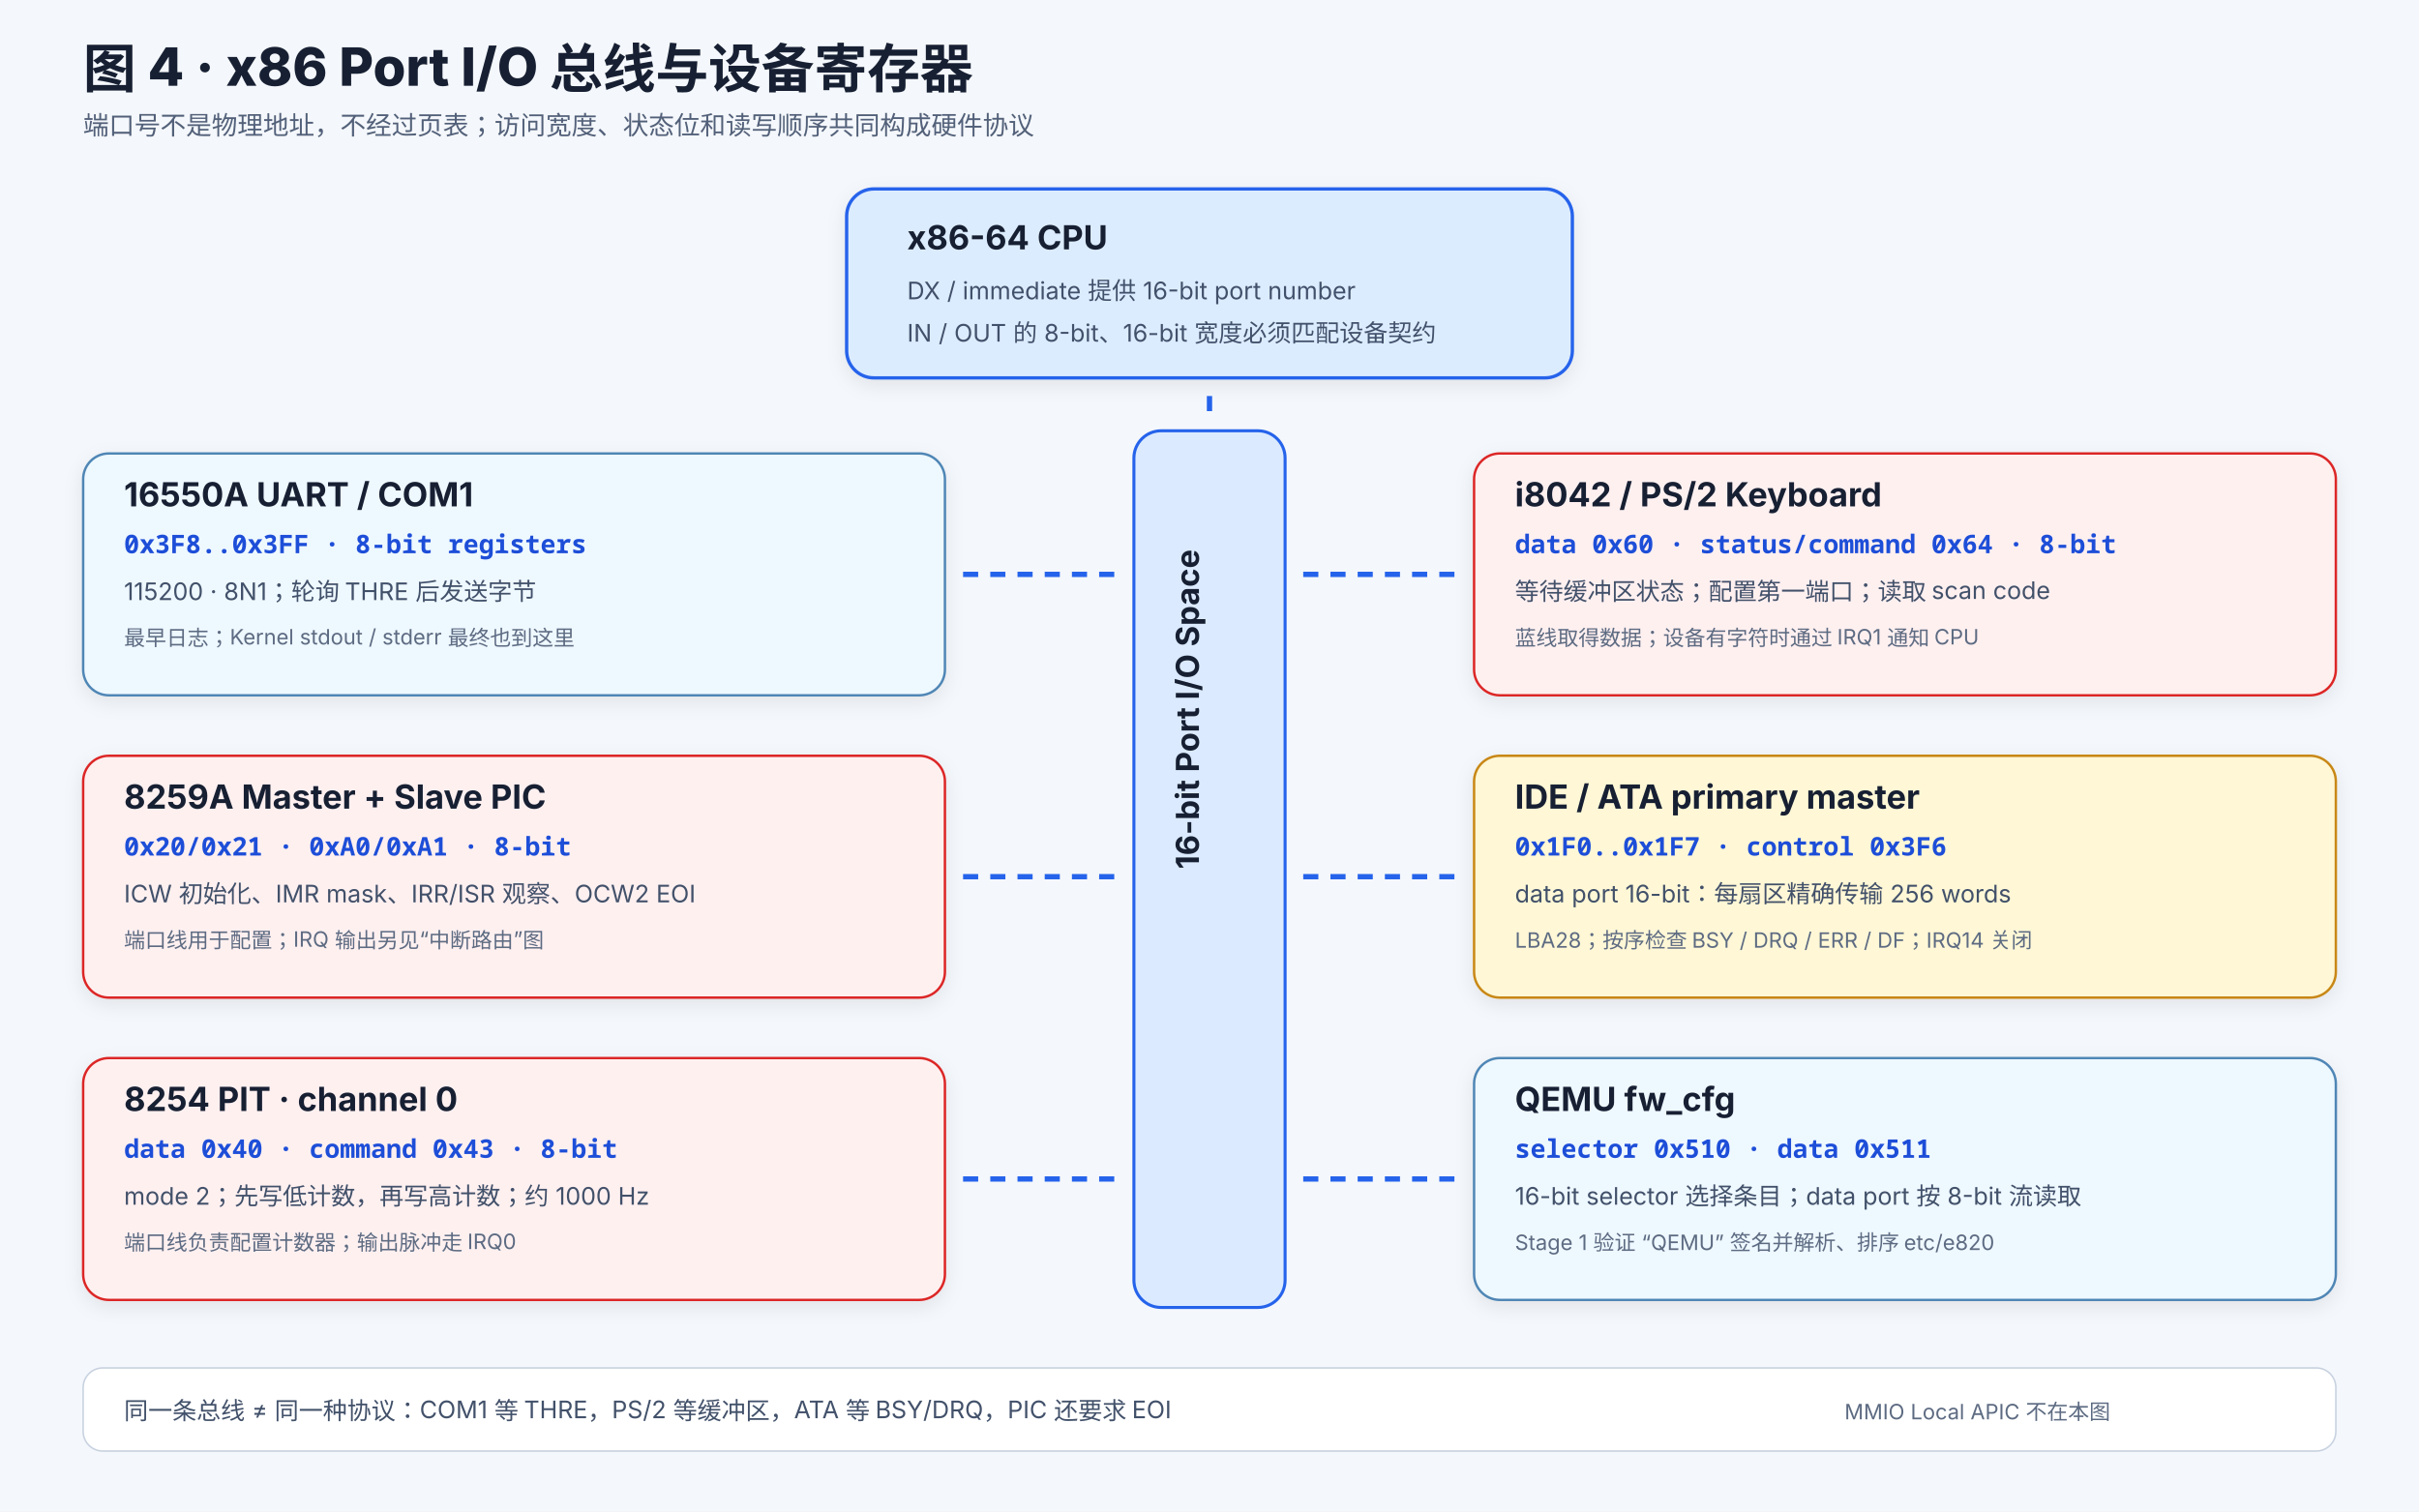
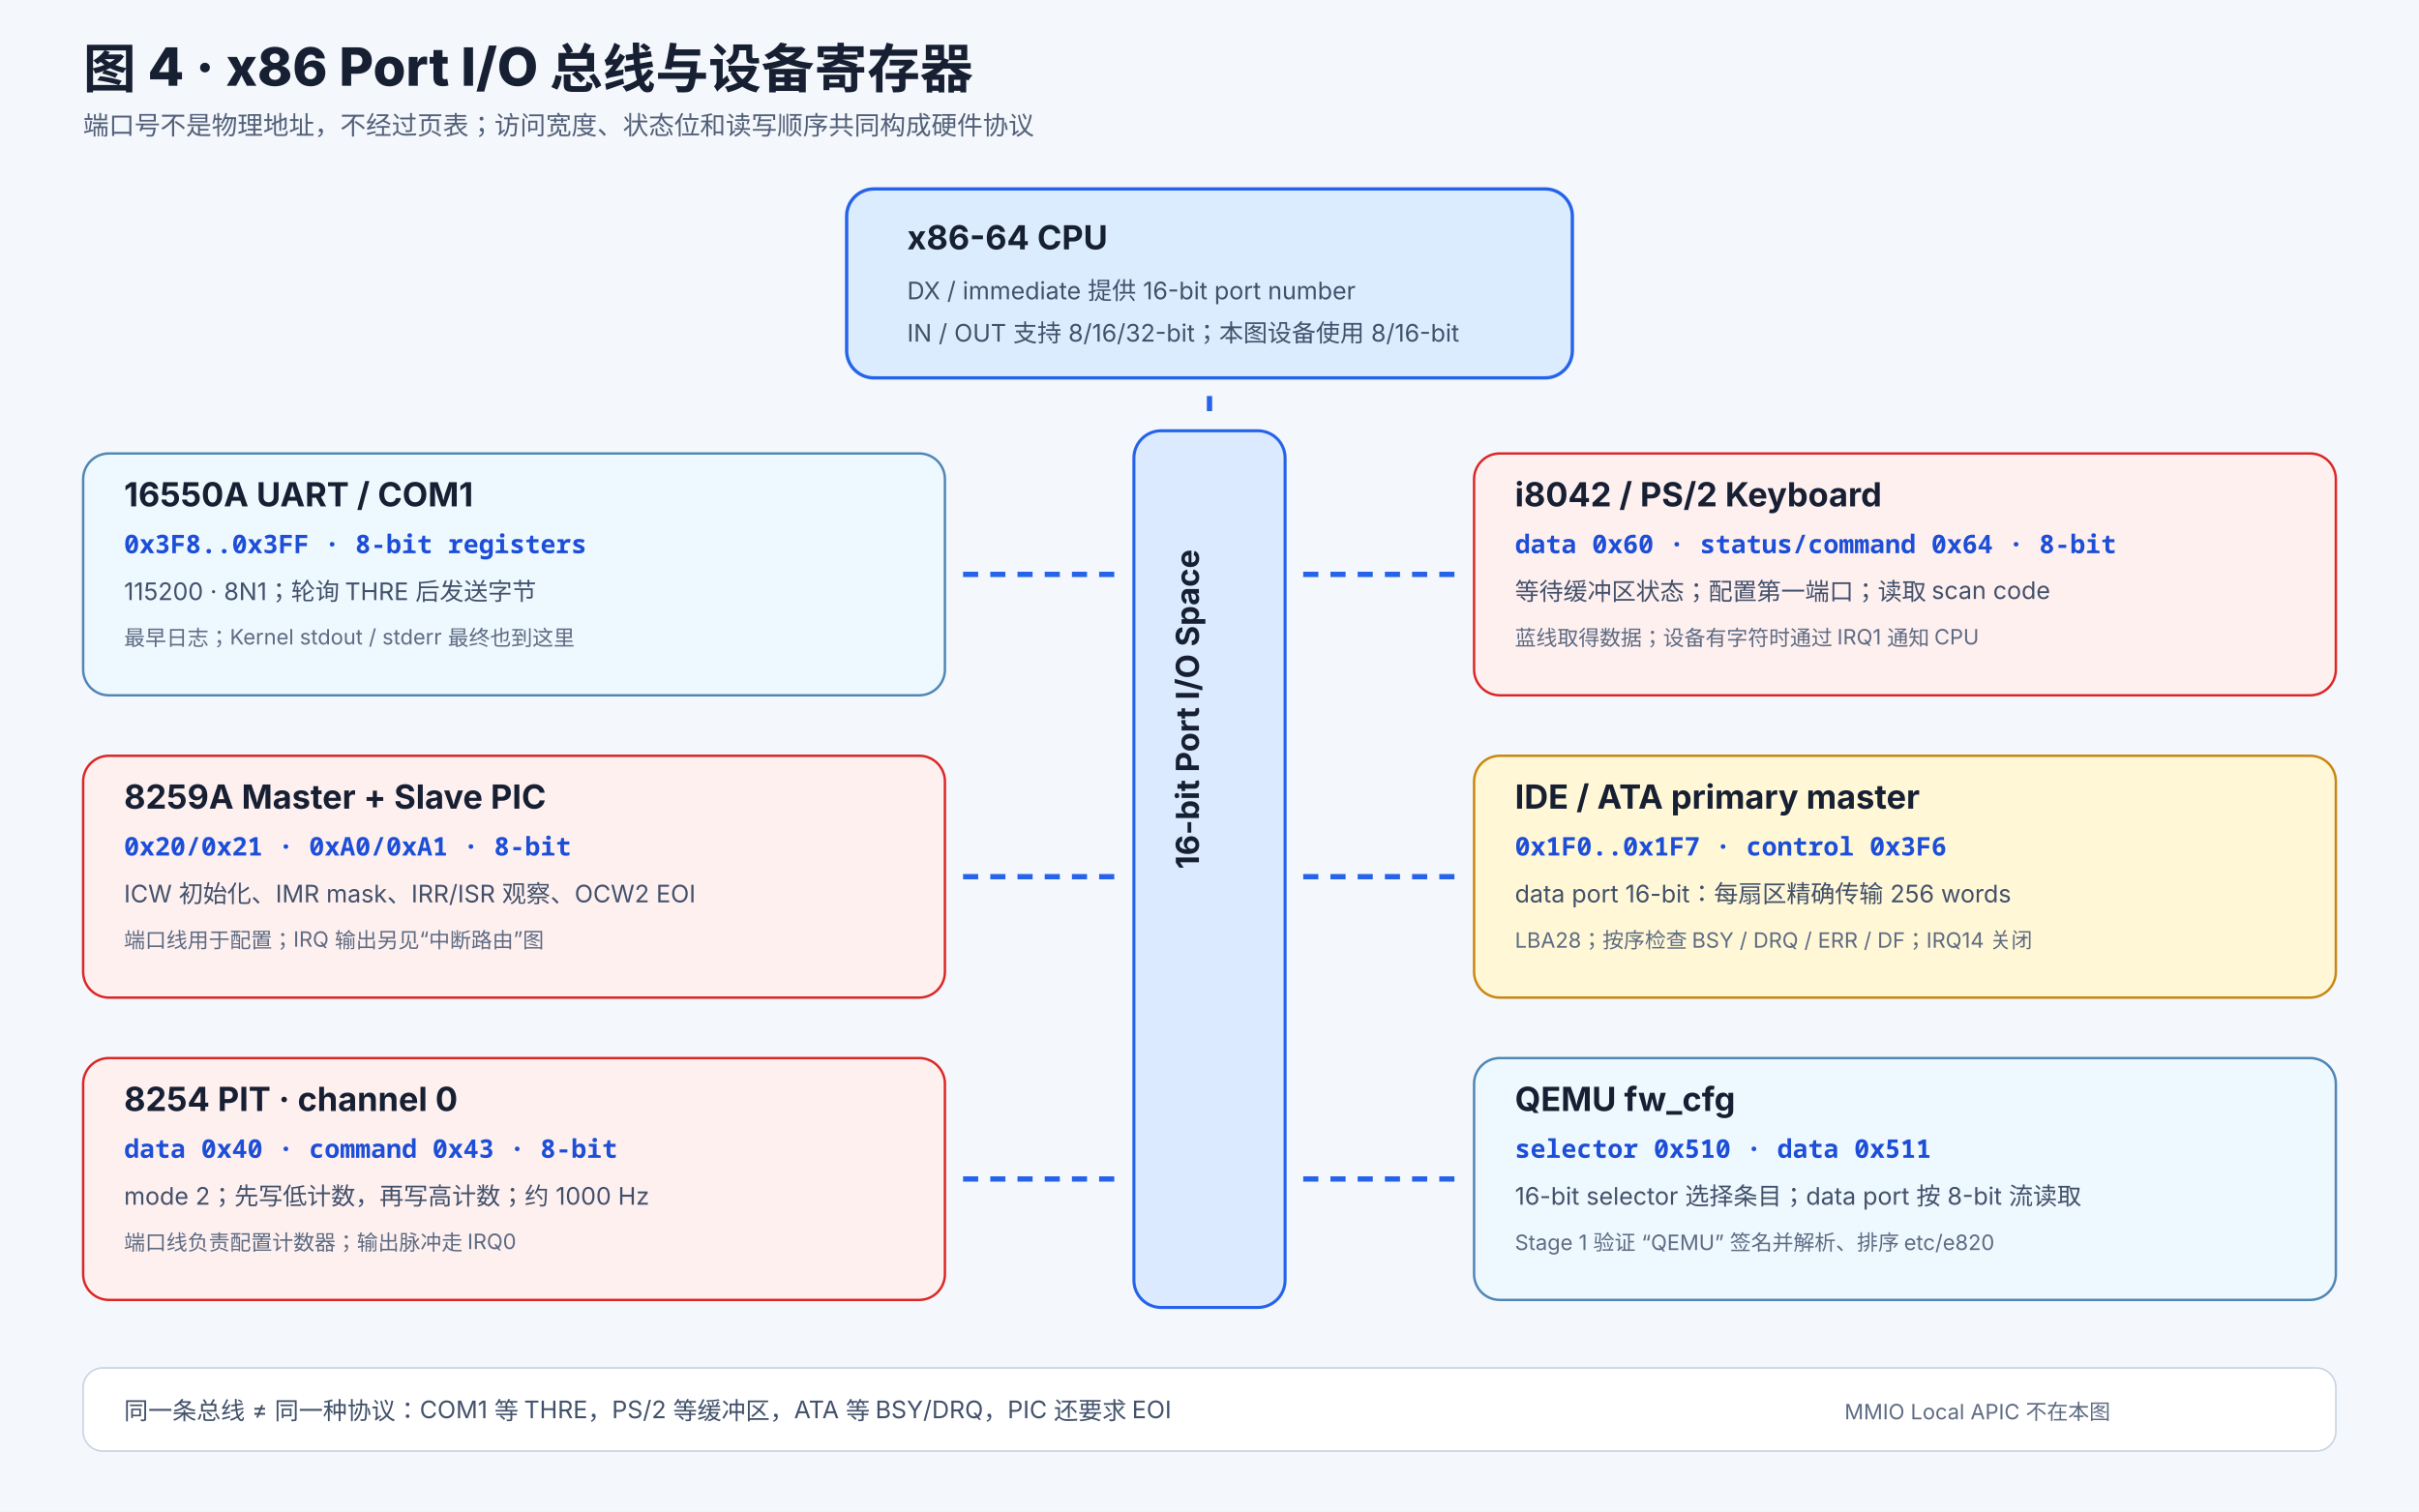
<svg xmlns="http://www.w3.org/2000/svg" width="1600" height="1000" viewBox="0 0 1600 1000" role="img" aria-labelledby="title description">
  <defs>
-     <filter id="shadow" x="-20%" y="-20%" width="140%" height="150%">
-       <feDropShadow dx="0" dy="4" stdDeviation="6" flood-color="#0f172a" flood-opacity="0.08" />
-     </filter>
    <marker id="arrow-blue" markerWidth="12" markerHeight="12" refX="10" refY="5" orient="auto" markerUnits="userSpaceOnUse">
      <path d="M0,0 L10,5 L0,10 z" fill="#2563eb" />
    </marker>
    <style>
      text { font-family: Inter, "Noto Sans SC", "Microsoft YaHei", sans-serif;
             fill: #172033; }
      .title { font-size: 35px; font-weight: 760; }
      .subtitle { font-size: 17px; fill: #526079; }
      .section { font-size: 21px; font-weight: 740; }
      .card-title { font-size: 22px; font-weight: 750; }
      .port { font-size: 17px; font-weight: 700; fill: #1d4ed8; }
      .body { font-size: 16px; fill: #42516a; }
      .small { font-size: 14px; fill: #5d6b82; }
      .mono { font-family: "JetBrains Mono", "Noto Sans Mono", monospace; }
      .card { fill: #ffffff; stroke: #8da0b9; stroke-width: 1.5; }
      .io-left, .io-right { fill: none; stroke: #2563eb; stroke-width: 3.5;
                            stroke-dasharray: 10 8; }
    </style>
  </defs>
  <rect width="1600" height="1000" fill="#f4f7fb" />
  <text x="55" y="58" class="title">图 4 · x86 Port I/O 总线与设备寄存器</text>
  <text x="55" y="89" class="subtitle">
    端口号不是物理地址，不经过页表；访问宽度、状态位和读写顺序共同构成硬件协议
  </text>
-   <rect x="560" y="125" width="480" height="125" rx="18" fill="#dcecff" stroke="#2563eb" stroke-width="2.2" filter="url(#shadow)" />
+   <rect x="560" y="125" width="480" height="125" rx="18" fill="#dcecff" stroke="#2563eb" stroke-width="2.2" />
  <text x="600" y="165" class="card-title">x86-64 CPU</text>
  <text x="600" y="198" class="body">
    DX / immediate 提供 16-bit port number
  </text>
  <text x="600" y="226" class="body">
-     IN / OUT 的 8-bit、16-bit 宽度必须匹配设备契约
+     IN / OUT 支持 8/16/32-bit；本图设备使用 8/16-bit
  </text>
  <rect x="750" y="285" width="100" height="580" rx="18" fill="#dbeafe" stroke="#2563eb" stroke-width="2" />
  <text x="793" y="575" class="section" transform="rotate(-90 793 575)">16-bit Port I/O Space</text>
  <path d="M 800 262 V 273" class="io-right" />
-   <rect x="55" y="300" width="570" height="160" rx="17" fill="#eef8ff" stroke="#4f86b5" stroke-width="1.6" filter="url(#shadow)" />
+   <rect x="55" y="300" width="570" height="160" rx="17" fill="#eef8ff" stroke="#4f86b5" stroke-width="1.6" />
  <text x="82" y="335" class="card-title">16550A UART / COM1</text>
  <text x="82" y="366" class="port mono">0x3F8..0x3FF · 8-bit registers</text>
  <text x="82" y="397" class="body">115200 · 8N1；轮询 THRE 后发送字节</text>
  <text x="82" y="427" class="small">最早日志；Kernel stdout / stderr 最终也到这里</text>
  <path d="M 637 380 H 738" class="io-left" />
-   <rect x="55" y="500" width="570" height="160" rx="17" fill="#fff0f0" stroke="#dc2626" stroke-width="1.6" filter="url(#shadow)" />
+   <rect x="55" y="500" width="570" height="160" rx="17" fill="#fff0f0" stroke="#dc2626" stroke-width="1.6" />
  <text x="82" y="535" class="card-title">8259A Master + Slave PIC</text>
  <text x="82" y="566" class="port mono">0x20/0x21 · 0xA0/0xA1 · 8-bit</text>
  <text x="82" y="597" class="body">ICW 初始化、IMR mask、IRR/ISR 观察、OCW2 EOI</text>
  <text x="82" y="627" class="small">端口线用于配置；IRQ 输出另见“中断路由”图</text>
  <path d="M 637 580 H 738" class="io-left" />
-   <rect x="55" y="700" width="570" height="160" rx="17" fill="#fff0f0" stroke="#dc2626" stroke-width="1.6" filter="url(#shadow)" />
+   <rect x="55" y="700" width="570" height="160" rx="17" fill="#fff0f0" stroke="#dc2626" stroke-width="1.6" />
  <text x="82" y="735" class="card-title">8254 PIT · channel 0</text>
  <text x="82" y="766" class="port mono">data 0x40 · command 0x43 · 8-bit</text>
  <text x="82" y="797" class="body">mode 2；先写低计数，再写高计数；约 1000 Hz</text>
  <text x="82" y="827" class="small">端口线负责配置计数器；输出脉冲走 IRQ0</text>
  <path d="M 637 780 H 738" class="io-left" />
-   <rect x="975" y="300" width="570" height="160" rx="17" fill="#fff0f0" stroke="#dc2626" stroke-width="1.6" filter="url(#shadow)" />
+   <rect x="975" y="300" width="570" height="160" rx="17" fill="#fff0f0" stroke="#dc2626" stroke-width="1.6" />
  <text x="1002" y="335" class="card-title">i8042 / PS/2 Keyboard</text>
  <text x="1002" y="366" class="port mono">data 0x60 · status/command 0x64 · 8-bit</text>
  <text x="1002" y="397" class="body">等待缓冲区状态；配置第一端口；读取 scan code</text>
  <text x="1002" y="427" class="small">蓝线取得数据；设备有字符时通过 IRQ1 通知 CPU</text>
  <path d="M 862 380 H 963" class="io-right" />
-   <rect x="975" y="500" width="570" height="160" rx="17" fill="#fff7d6" stroke="#c88712" stroke-width="1.6" filter="url(#shadow)" />
+   <rect x="975" y="500" width="570" height="160" rx="17" fill="#fff7d6" stroke="#c88712" stroke-width="1.6" />
  <text x="1002" y="535" class="card-title">IDE / ATA primary master</text>
  <text x="1002" y="566" class="port mono">0x1F0..0x1F7 · control 0x3F6</text>
  <text x="1002" y="597" class="body">data port 16-bit：每扇区精确传输 256 words</text>
  <text x="1002" y="627" class="small">LBA28；按序检查 BSY / DRQ / ERR / DF；IRQ14 关闭</text>
  <path d="M 862 580 H 963" class="io-right" />
-   <rect x="975" y="700" width="570" height="160" rx="17" fill="#eef8ff" stroke="#4f86b5" stroke-width="1.6" filter="url(#shadow)" />
+   <rect x="975" y="700" width="570" height="160" rx="17" fill="#eef8ff" stroke="#4f86b5" stroke-width="1.6" />
  <text x="1002" y="735" class="card-title">QEMU fw_cfg</text>
  <text x="1002" y="766" class="port mono">selector 0x510 · data 0x511</text>
  <text x="1002" y="797" class="body">16-bit selector 选择条目；data port 按 8-bit 流读取</text>
  <text x="1002" y="827" class="small">Stage 1 验证 “QEMU” 签名并解析、排序 etc/e820</text>
  <path d="M 862 780 H 963" class="io-right" />
  <rect x="55" y="905" width="1490" height="55" rx="13" fill="#ffffff" stroke="#c7d1df" />
  <text x="82" y="939" class="body">
    同一条总线 ≠ 同一种协议：COM1 等 THRE，PS/2 等缓冲区，ATA 等 BSY/DRQ，PIC 还要求 EOI
  </text>
  <text x="1220" y="939" class="small">MMIO Local APIC 不在本图</text>
</svg>
